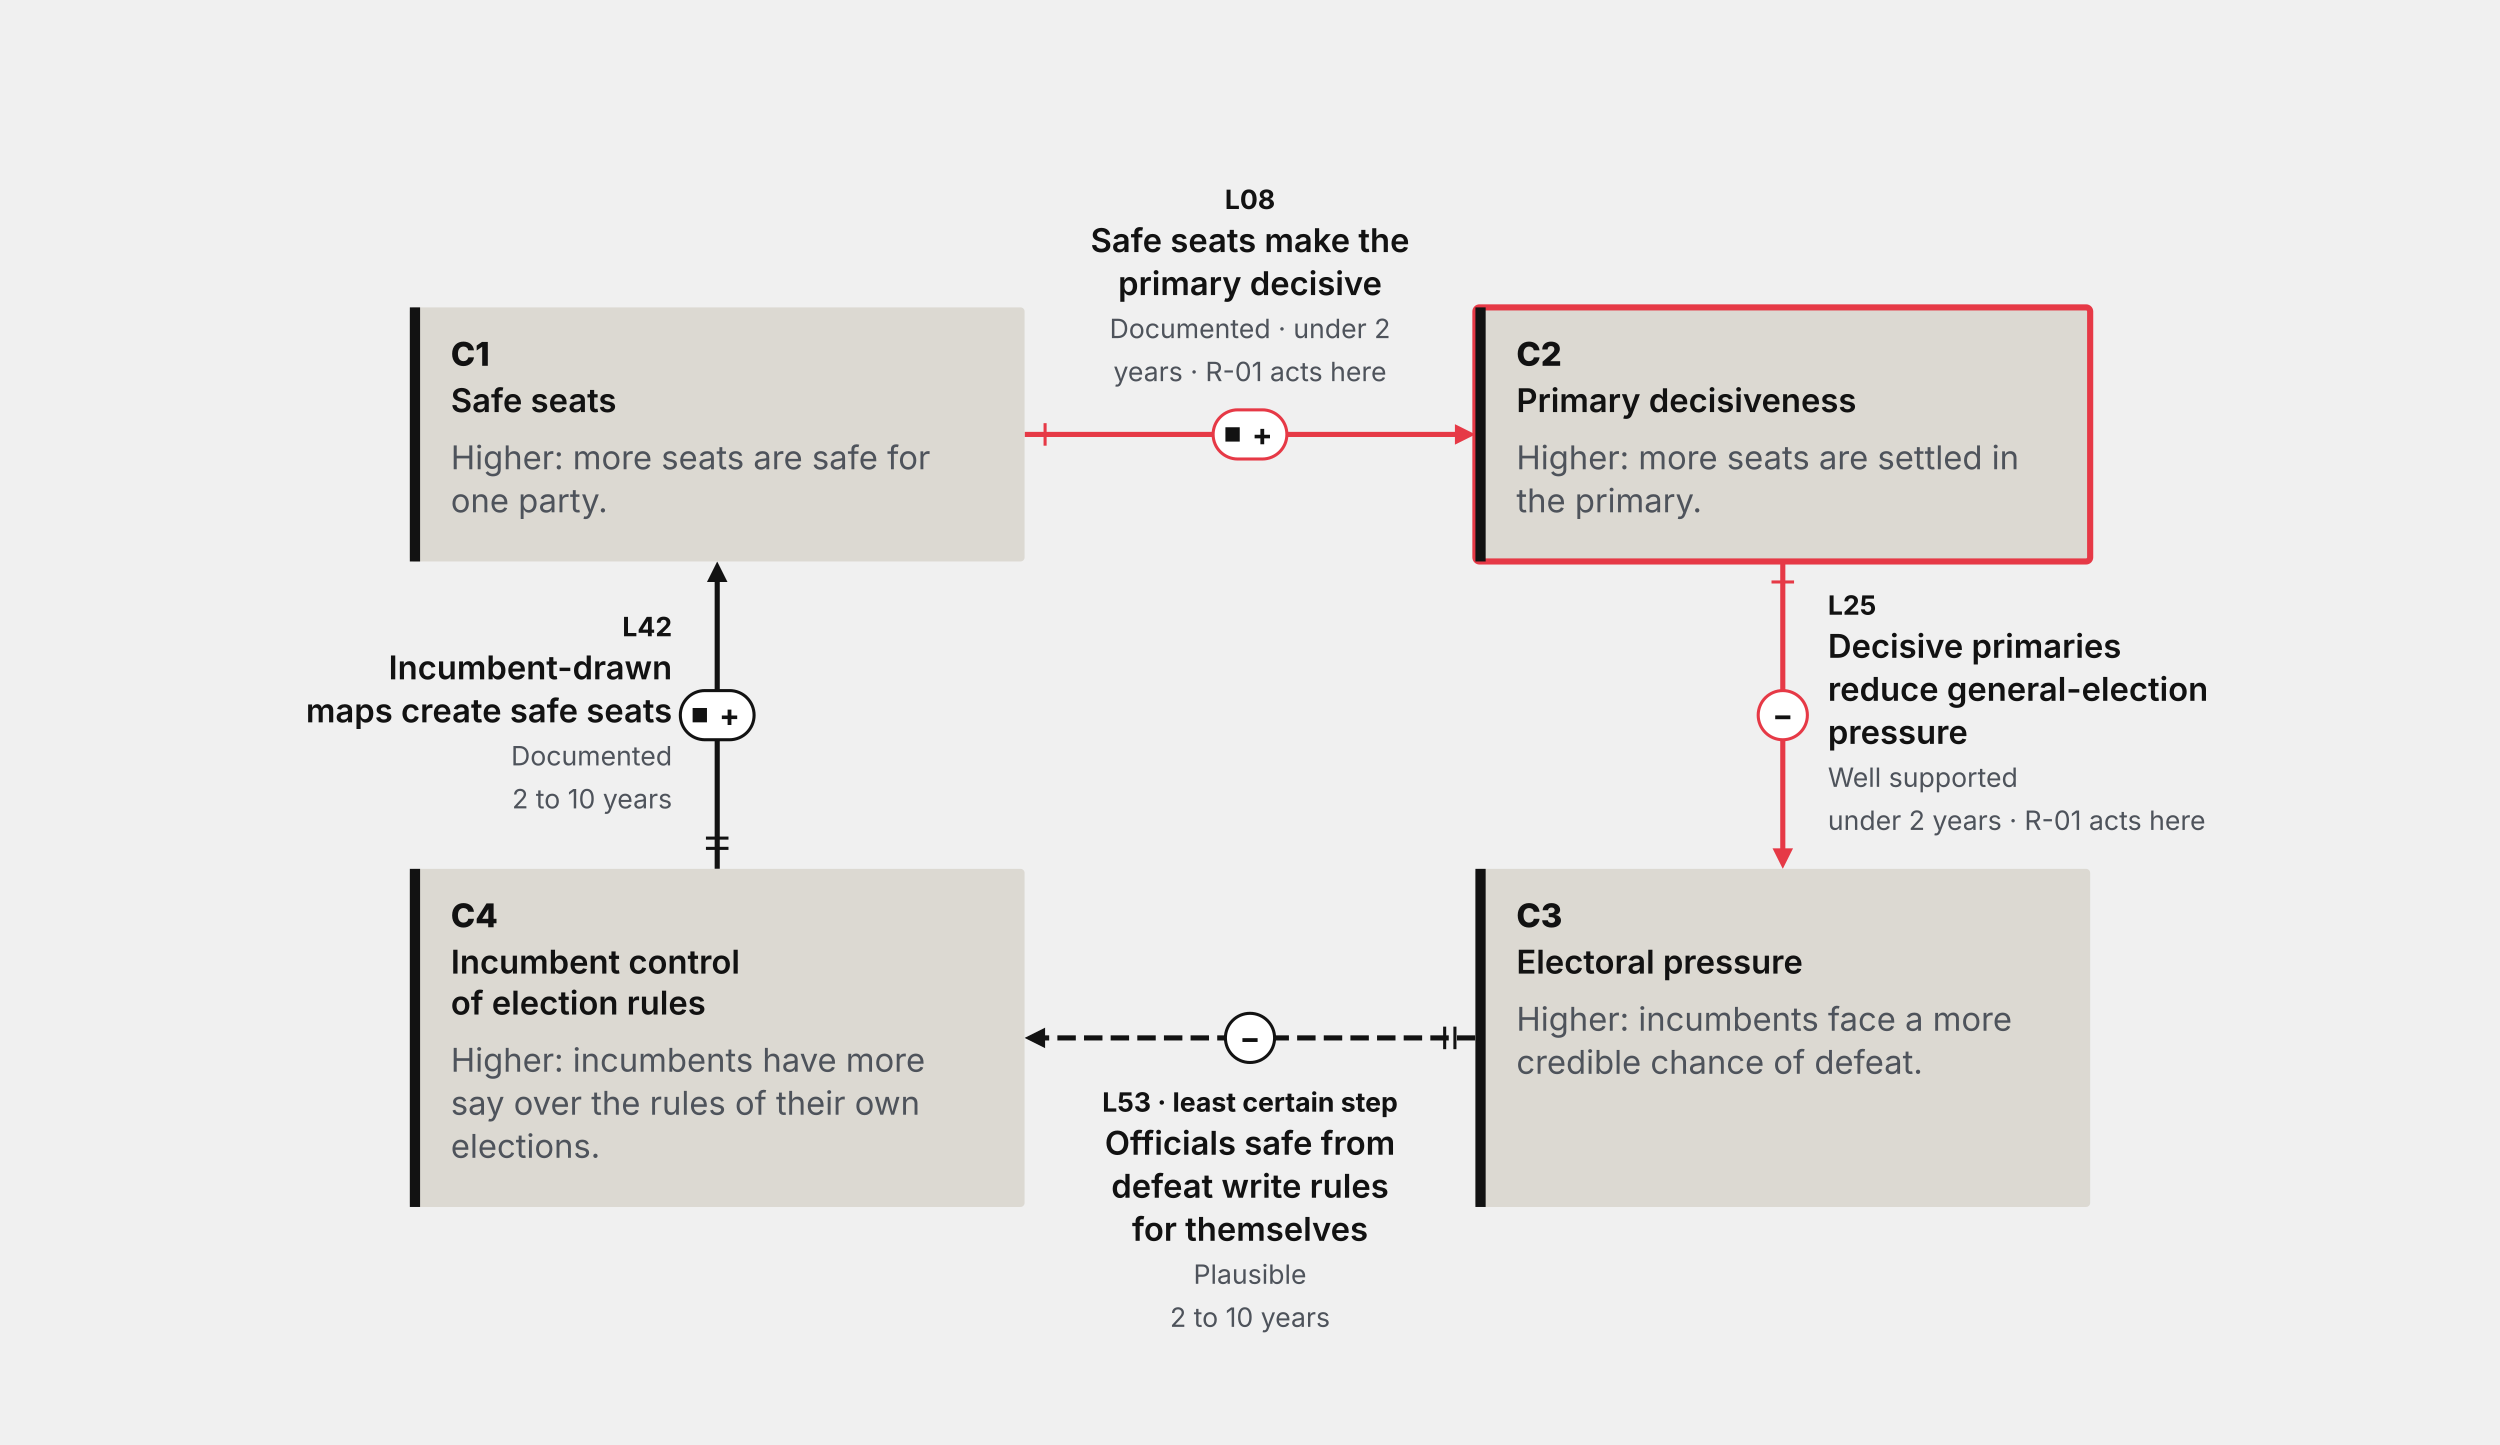
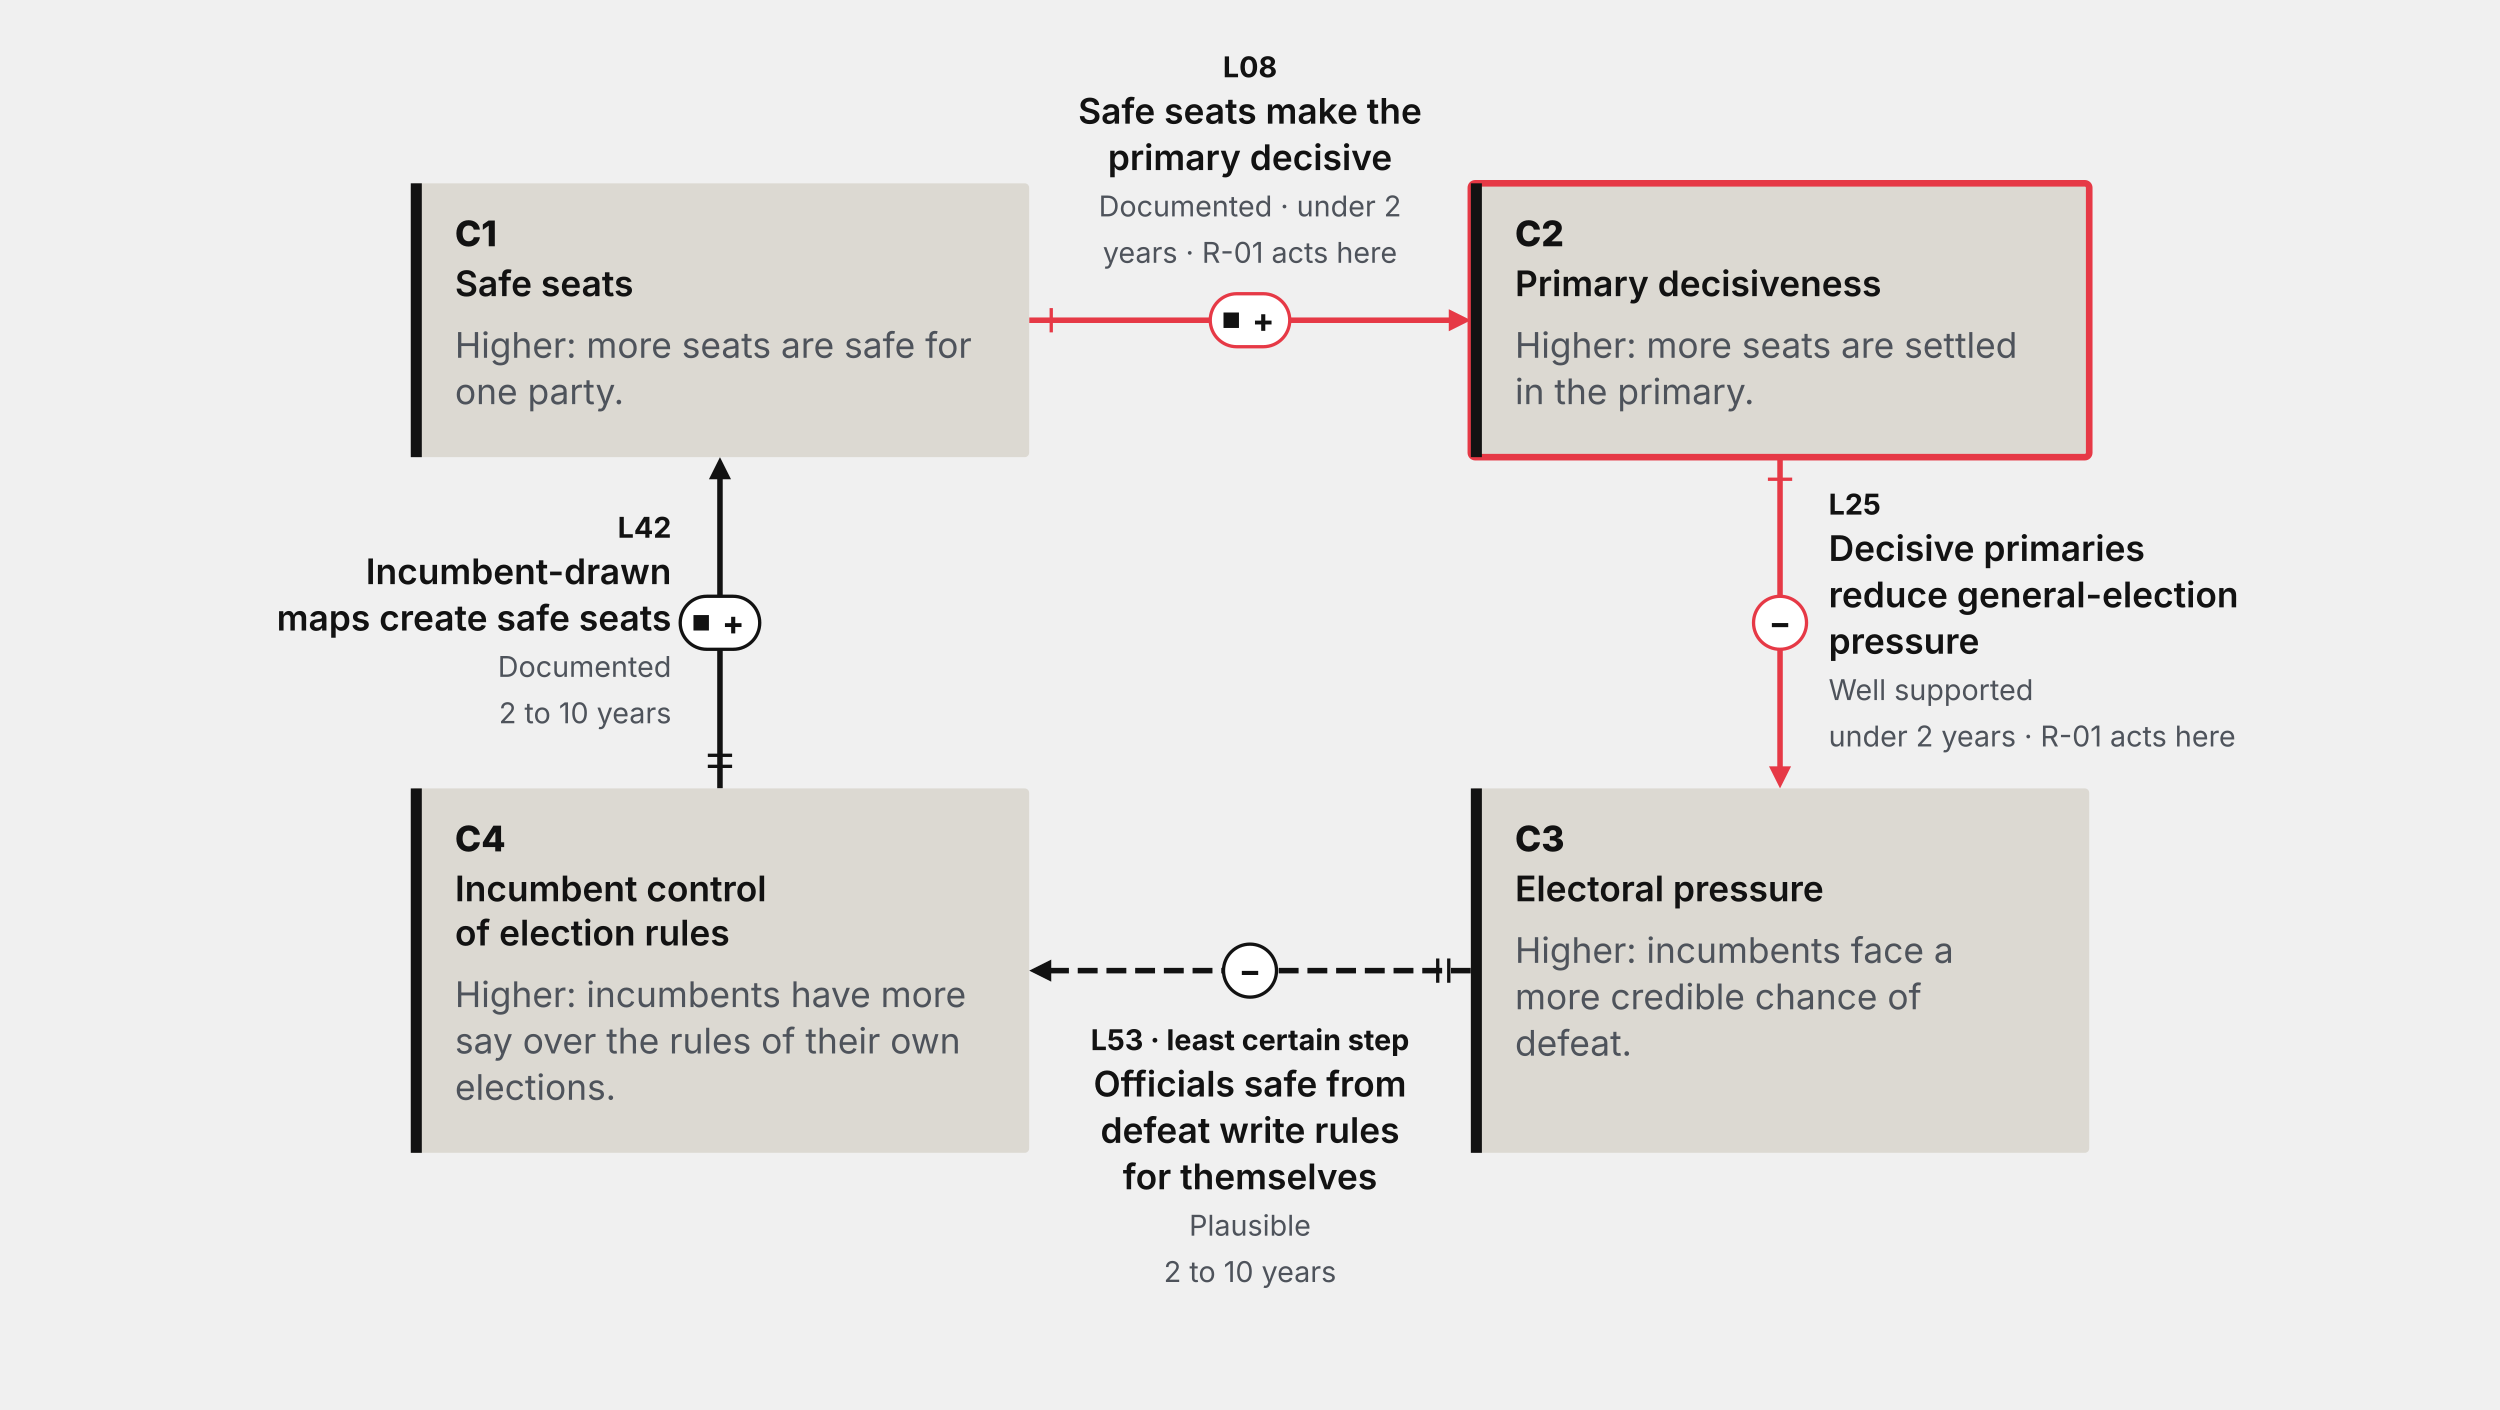
- <svg xmlns="http://www.w3.org/2000/svg" width="1220" height="705" viewBox="0 0 1220 705" role="img" aria-label="Loop R10, Field Guide card drawing. Seats with little electoral competition raise how often the primary decides the winner, which lowers the risk of losing office; lower risk raises officeholders' control over election rules, which raises the number of seats with little electoral competition." data-view="fg-card" data-loop="R10" data-direction="field-guide" data-reform="R-01">
+ <svg xmlns="http://www.w3.org/2000/svg" width="1132" height="638" viewBox="0 0 1132 638" role="img" aria-label="Loop R10, Field Guide card drawing. Seats with little electoral competition raise how often the primary decides the winner, which lowers the risk of losing office; lower risk raises officeholders' control over election rules, which raises the number of seats with little electoral competition." data-view="fg-card" data-loop="R10" data-direction="field-guide" data-reform="R-01">
  <style>.mt{font-family:Inter,'Helvetica Neue',Arial,sans-serif}.md{font-family:'Inter Tight',Inter,Arial,sans-serif;font-weight:800}.ms{font-weight:600}.mb{font-weight:700}.mq{font-family:Lora,Georgia,serif;font-style:italic}</style>
  <g class="step" data-step="1" data-sign="+" data-link="L08" data-from="C1" data-to="C2" data-grade="documented" data-delay="S" data-type="causal">
-     <path d="M500.0 212.0 L503.0 212.0 L506.0 212.0 L509.0 212.0 L512.1 212.0 L515.1 212.0 L518.1 212.0 L521.1 212.0 L524.1 212.0 L527.1 212.0 L530.1 212.0 L533.2 212.0 L536.2 212.0 L539.2 212.0 L542.2 212.0 L545.2 212.0 L548.2 212.0 L551.2 212.0 L554.2 212.0 L557.3 212.0 L560.3 212.0 L563.3 212.0 L566.3 212.0 L569.3 212.0 L572.3 212.0 L575.3 212.0 L578.4 212.0 L581.4 212.0 L584.4 212.0 L587.4 212.0 L590.4 212.0 L593.4 212.0 L596.4 212.0 L599.5 212.0 L602.5 212.0 L605.5 212.0 L608.5 212.0 L611.5 212.0 L614.5 212.0 L617.5 212.0 L620.5 212.0 L623.6 212.0 L626.6 212.0 L629.6 212.0 L632.6 212.0 L635.6 212.0 L638.6 212.0 L641.6 212.0 L644.7 212.0 L647.7 212.0 L650.7 212.0 L653.7 212.0 L656.7 212.0 L659.7 212.0 L662.7 212.0 L665.8 212.0 L668.8 212.0 L671.8 212.0 L674.8 212.0 L677.8 212.0 L680.8 212.0 L683.8 212.0 L686.8 212.0 L689.9 212.0 L692.9 212.0 L695.9 212.0 L698.9 212.0 L701.9 212.0 L704.9 212.0 L707.9 212.0 L710.5 212.0" fill="none" stroke="#E63946" stroke-width="2.5" data-texture="solid" data-red="1" />
-     <polygon points="720.0,212.0 710.0,217.0 710.0,207.0" fill="#E63946" />
+     <path d="M466.0 145.0 L469.0 145.0 L472.1 145.0 L475.1 145.0 L478.1 145.0 L481.2 145.0 L484.2 145.0 L487.2 145.0 L490.2 145.0 L493.3 145.0 L496.3 145.0 L499.3 145.0 L502.4 145.0 L505.4 145.0 L508.4 145.0 L511.5 145.0 L514.5 145.0 L517.5 145.0 L520.5 145.0 L523.6 145.0 L526.6 145.0 L529.6 145.0 L532.7 145.0 L535.7 145.0 L538.7 145.0 L541.8 145.0 L544.8 145.0 L547.8 145.0 L550.8 145.0 L553.9 145.0 L556.9 145.0 L559.9 145.0 L563.0 145.0 L566.0 145.0 L569.0 145.0 L572.1 145.0 L575.1 145.0 L578.1 145.0 L581.2 145.0 L584.2 145.0 L587.2 145.0 L590.2 145.0 L593.3 145.0 L596.3 145.0 L599.3 145.0 L602.4 145.0 L605.4 145.0 L608.4 145.0 L611.5 145.0 L614.5 145.0 L617.5 145.0 L620.5 145.0 L623.6 145.0 L626.6 145.0 L629.6 145.0 L632.7 145.0 L635.7 145.0 L638.7 145.0 L641.8 145.0 L644.8 145.0 L647.8 145.0 L650.8 145.0 L653.9 145.0 L656.5 145.0" fill="none" stroke="#E63946" stroke-width="2.5" data-texture="solid" data-red="1" />
+     <polygon points="666.0,145.0 656.0,150.0 656.0,140.0" fill="#E63946" />
    <g class="ticks" data-ticks="1">
-       <line x1="510.0" y1="217.5" x2="510.0" y2="206.5" stroke="#E63946" stroke-width="1.5" />
+       <line x1="476.0" y1="150.5" x2="476.0" y2="139.5" stroke="#E63946" stroke-width="1.5" />
    </g>
  </g>
  <g class="step" data-step="2" data-sign="-" data-link="L25" data-from="C2" data-to="C3" data-grade="well-supported" data-delay="S" data-type="causal">
-     <path d="M870.0 274.0 L870.0 277.0 L870.0 280.0 L870.0 283.0 L870.0 286.0 L870.0 289.0 L870.0 292.0 L870.0 295.0 L870.0 298.0 L870.0 301.0 L870.0 304.0 L870.0 307.0 L870.0 310.0 L870.0 313.0 L870.0 316.0 L870.0 319.0 L870.0 322.0 L870.0 325.0 L870.0 328.0 L870.0 331.0 L870.0 334.0 L870.0 337.0 L870.0 340.0 L870.0 343.0 L870.0 346.0 L870.0 349.0 L870.0 352.0 L870.0 355.0 L870.0 358.0 L870.0 361.0 L870.0 364.0 L870.0 367.0 L870.0 370.0 L870.0 373.0 L870.0 376.0 L870.0 379.0 L870.0 382.0 L870.0 385.0 L870.0 388.0 L870.0 391.0 L870.0 394.0 L870.0 397.0 L870.0 400.0 L870.0 403.0 L870.0 406.0 L870.0 409.0 L870.0 412.0 L870.0 414.5" fill="none" stroke="#E63946" stroke-width="2.5" data-texture="solid" data-red="1" />
-     <polygon points="870.0,424.0 865.0,414.0 875.0,414.0" fill="#E63946" />
+     <path d="M806.0 207.0 L806.0 210.0 L806.0 213.0 L806.0 216.0 L806.0 219.0 L806.0 222.0 L806.0 225.0 L806.0 228.0 L806.0 231.0 L806.0 234.0 L806.0 237.0 L806.0 240.0 L806.0 243.0 L806.0 246.0 L806.0 249.0 L806.0 252.0 L806.0 255.0 L806.0 258.0 L806.0 261.0 L806.0 264.0 L806.0 267.0 L806.0 270.0 L806.0 273.0 L806.0 276.0 L806.0 279.0 L806.0 282.0 L806.0 285.0 L806.0 288.0 L806.0 291.0 L806.0 294.0 L806.0 297.0 L806.0 300.0 L806.0 303.0 L806.0 306.0 L806.0 309.0 L806.0 312.0 L806.0 315.0 L806.0 318.0 L806.0 321.0 L806.0 324.0 L806.0 327.0 L806.0 330.0 L806.0 333.0 L806.0 336.0 L806.0 339.0 L806.0 342.0 L806.0 345.0 L806.0 347.5" fill="none" stroke="#E63946" stroke-width="2.5" data-texture="solid" data-red="1" />
+     <polygon points="806.0,357.0 801.0,347.0 811.0,347.0" fill="#E63946" />
    <g class="ticks" data-ticks="1">
-       <line x1="864.5" y1="284.0" x2="875.5" y2="284.0" stroke="#E63946" stroke-width="1.5" />
+       <line x1="800.5" y1="217.0" x2="811.5" y2="217.0" stroke="#E63946" stroke-width="1.5" />
    </g>
  </g>
  <g class="step" data-step="3" data-sign="-" data-link="L53" data-from="C3" data-to="C4" data-grade="plausible" data-delay="M" data-type="causal">
-     <path d="M720.0 506.5 L717.0 506.5 L714.0 506.5 L711.0 506.5 L707.9 506.5 L704.9 506.5 L701.9 506.5 L698.9 506.5 L695.9 506.5 L692.9 506.5 L689.9 506.5 L686.8 506.5 L683.8 506.5 L680.8 506.5 L677.8 506.5 L674.8 506.5 L671.8 506.5 L668.8 506.5 L665.8 506.5 L662.7 506.5 L659.7 506.5 L656.7 506.5 L653.7 506.5 L650.7 506.5 L647.7 506.5 L644.7 506.5 L641.6 506.5 L638.6 506.5 L635.6 506.5 L632.6 506.5 L629.6 506.5 L626.6 506.5 L623.6 506.5 L620.5 506.5 L617.5 506.5 L614.5 506.5 L611.5 506.5 L608.5 506.5 L605.5 506.5 L602.5 506.5 L599.5 506.5 L596.4 506.5 L593.4 506.5 L590.4 506.5 L587.4 506.5 L584.4 506.5 L581.4 506.5 L578.4 506.5 L575.3 506.5 L572.3 506.5 L569.3 506.5 L566.3 506.5 L563.3 506.5 L560.3 506.5 L557.3 506.5 L554.2 506.5 L551.2 506.5 L548.2 506.5 L545.2 506.5 L542.2 506.5 L539.2 506.5 L536.2 506.5 L533.2 506.5 L530.1 506.5 L527.1 506.5 L524.1 506.5 L521.1 506.5 L518.1 506.5 L515.1 506.5 L512.1 506.5 L509.5 506.5" fill="none" stroke="#121212" stroke-width="2.5" stroke-dasharray="9 4" data-texture="9 4" />
-     <polygon points="500.0,506.5 510.0,501.5 510.0,511.5" fill="#121212" />
+     <path d="M666.0 439.5 L663.0 439.5 L659.9 439.5 L656.9 439.5 L653.9 439.5 L650.8 439.5 L647.8 439.5 L644.8 439.5 L641.8 439.5 L638.7 439.5 L635.7 439.5 L632.7 439.5 L629.6 439.5 L626.6 439.5 L623.6 439.5 L620.5 439.5 L617.5 439.5 L614.5 439.5 L611.5 439.5 L608.4 439.5 L605.4 439.5 L602.4 439.5 L599.3 439.5 L596.3 439.5 L593.3 439.5 L590.2 439.5 L587.2 439.5 L584.2 439.5 L581.2 439.5 L578.1 439.5 L575.1 439.5 L572.1 439.5 L569.0 439.5 L566.0 439.5 L563.0 439.5 L559.9 439.5 L556.9 439.5 L553.9 439.5 L550.8 439.5 L547.8 439.5 L544.8 439.5 L541.8 439.5 L538.7 439.5 L535.7 439.5 L532.7 439.5 L529.6 439.5 L526.6 439.5 L523.6 439.5 L520.5 439.5 L517.5 439.5 L514.5 439.5 L511.5 439.5 L508.4 439.5 L505.4 439.5 L502.4 439.5 L499.3 439.5 L496.3 439.5 L493.3 439.5 L490.2 439.5 L487.2 439.5 L484.2 439.5 L481.2 439.5 L478.1 439.5 L475.5 439.5" fill="none" stroke="#121212" stroke-width="2.5" stroke-dasharray="9 4" data-texture="9 4" />
+     <polygon points="466.0,439.5 476.0,434.5 476.0,444.5" fill="#121212" />
    <g class="ticks" data-ticks="2">
-       <line x1="710.0" y1="501.0" x2="710.0" y2="512.0" stroke="#121212" stroke-width="1.5" />
-       <line x1="705.0" y1="501.0" x2="705.0" y2="512.0" stroke="#121212" stroke-width="1.5" />
+       <line x1="656.0" y1="434.0" x2="656.0" y2="445.0" stroke="#121212" stroke-width="1.5" />
+       <line x1="651.0" y1="434.0" x2="651.0" y2="445.0" stroke="#121212" stroke-width="1.5" />
    </g>
  </g>
  <g class="step" data-step="4" data-sign="+" data-link="L42" data-from="C4" data-to="C1" data-grade="documented" data-delay="M" data-type="causal">
-     <path d="M350.0 424.0 L350.0 421.0 L350.0 418.0 L350.0 415.0 L350.0 412.0 L350.0 409.0 L350.0 406.0 L350.0 403.0 L350.0 400.0 L350.0 397.0 L350.0 394.0 L350.0 391.0 L350.0 388.0 L350.0 385.0 L350.0 382.0 L350.0 379.0 L350.0 376.0 L350.0 373.0 L350.0 370.0 L350.0 367.0 L350.0 364.0 L350.0 361.0 L350.0 358.0 L350.0 355.0 L350.0 352.0 L350.0 349.0 L350.0 346.0 L350.0 343.0 L350.0 340.0 L350.0 337.0 L350.0 334.0 L350.0 331.0 L350.0 328.0 L350.0 325.0 L350.0 322.0 L350.0 319.0 L350.0 316.0 L350.0 313.0 L350.0 310.0 L350.0 307.0 L350.0 304.0 L350.0 301.0 L350.0 298.0 L350.0 295.0 L350.0 292.0 L350.0 289.0 L350.0 286.0 L350.0 283.5" fill="none" stroke="#121212" stroke-width="2.5" data-texture="solid" />
-     <polygon points="350.0,274.0 355.0,284.0 345.0,284.0" fill="#121212" />
+     <path d="M326.0 357.0 L326.0 354.0 L326.0 351.0 L326.0 348.0 L326.0 345.0 L326.0 342.0 L326.0 339.0 L326.0 336.0 L326.0 333.0 L326.0 330.0 L326.0 327.0 L326.0 324.0 L326.0 321.0 L326.0 318.0 L326.0 315.0 L326.0 312.0 L326.0 309.0 L326.0 306.0 L326.0 303.0 L326.0 300.0 L326.0 297.0 L326.0 294.0 L326.0 291.0 L326.0 288.0 L326.0 285.0 L326.0 282.0 L326.0 279.0 L326.0 276.0 L326.0 273.0 L326.0 270.0 L326.0 267.0 L326.0 264.0 L326.0 261.0 L326.0 258.0 L326.0 255.0 L326.0 252.0 L326.0 249.0 L326.0 246.0 L326.0 243.0 L326.0 240.0 L326.0 237.0 L326.0 234.0 L326.0 231.0 L326.0 228.0 L326.0 225.0 L326.0 222.0 L326.0 219.0 L326.0 216.5" fill="none" stroke="#121212" stroke-width="2.5" data-texture="solid" />
+     <polygon points="326.0,207.0 331.0,217.0 321.0,217.0" fill="#121212" />
    <g class="ticks" data-ticks="2">
-       <line x1="355.5" y1="414.0" x2="344.5" y2="414.0" stroke="#121212" stroke-width="1.5" />
-       <line x1="355.5" y1="409.0" x2="344.5" y2="409.0" stroke="#121212" stroke-width="1.5" />
+       <line x1="331.5" y1="347.0" x2="320.5" y2="347.0" stroke="#121212" stroke-width="1.5" />
+       <line x1="331.5" y1="342.0" x2="320.5" y2="342.0" stroke="#121212" stroke-width="1.5" />
    </g>
  </g>
  <g class="var" data-node="C1" data-label="Safe seats">
-     <rect x="200.0" y="150.0" width="300.0" height="124.0" rx="2" fill="#DCD9D2" />
-     <rect x="200.0" y="150.0" width="5" height="124.0" fill="#121212" />
-     <text x="220.0" y="178.5" class="md" font-size="16" fill="#121212">C1</text>
-     <text x="220.0" y="201.1" class="mt ms" font-size="16" fill="#121212">Safe seats</text>
-     <text x="220.0" y="229.0" class="mt" font-size="16" fill="#4E535B">Higher: more seats are safe for</text>
-     <text x="220.0" y="250.0" class="mt" font-size="16" fill="#4E535B">one party.</text>
+     <rect x="186.0" y="83.0" width="280.0" height="124.0" rx="2" fill="#DCD9D2" />
+     <rect x="186.0" y="83.0" width="5" height="124.0" fill="#121212" />
+     <text x="206.0" y="111.5" class="md" font-size="16" fill="#121212">C1</text>
+     <text x="206.0" y="134.1" class="mt ms" font-size="16" fill="#121212">Safe seats</text>
+     <text x="206.0" y="162.0" class="mt" font-size="16" fill="#4E535B">Higher: more seats are safe for</text>
+     <text x="206.0" y="183.0" class="mt" font-size="16" fill="#4E535B">one party.</text>
  </g>
  <g class="var" data-node="C2" data-label="Primary decisiveness" data-red="1" data-target="R-01">
-     <rect x="720.0" y="150.0" width="300.0" height="124.0" rx="2" fill="#DCD9D2" stroke="#E63946" stroke-width="3" />
-     <rect x="720.0" y="150.0" width="5" height="124.0" fill="#121212" />
-     <text x="740.0" y="178.5" class="md" font-size="16" fill="#121212">C2</text>
-     <text x="740.0" y="201.1" class="mt ms" font-size="16" fill="#121212">Primary decisiveness</text>
-     <text x="740.0" y="229.0" class="mt" font-size="16" fill="#4E535B">Higher: more seats are settled in</text>
-     <text x="740.0" y="250.0" class="mt" font-size="16" fill="#4E535B">the primary.</text>
+     <rect x="666.0" y="83.0" width="280.0" height="124.0" rx="2" fill="#DCD9D2" stroke="#E63946" stroke-width="3" />
+     <rect x="666.0" y="83.0" width="5" height="124.0" fill="#121212" />
+     <text x="686.0" y="111.5" class="md" font-size="16" fill="#121212">C2</text>
+     <text x="686.0" y="134.1" class="mt ms" font-size="16" fill="#121212">Primary decisiveness</text>
+     <text x="686.0" y="162.0" class="mt" font-size="16" fill="#4E535B">Higher: more seats are settled</text>
+     <text x="686.0" y="183.0" class="mt" font-size="16" fill="#4E535B">in the primary.</text>
  </g>
  <g class="var" data-node="C3" data-label="Electoral pressure">
-     <rect x="720.0" y="424.0" width="300.0" height="165.0" rx="2" fill="#DCD9D2" />
-     <rect x="720.0" y="424.0" width="5" height="165.0" fill="#121212" />
-     <text x="740.0" y="452.5" class="md" font-size="16" fill="#121212">C3</text>
-     <text x="740.0" y="475.1" class="mt ms" font-size="16" fill="#121212">Electoral pressure</text>
-     <text x="740.0" y="503.0" class="mt" font-size="16" fill="#4E535B">Higher: incumbents face a more</text>
-     <text x="740.0" y="524.0" class="mt" font-size="16" fill="#4E535B">credible chance of defeat.</text>
+     <rect x="666.0" y="357.0" width="280.0" height="165.0" rx="2" fill="#DCD9D2" />
+     <rect x="666.0" y="357.0" width="5" height="165.0" fill="#121212" />
+     <text x="686.0" y="385.5" class="md" font-size="16" fill="#121212">C3</text>
+     <text x="686.0" y="408.1" class="mt ms" font-size="16" fill="#121212">Electoral pressure</text>
+     <text x="686.0" y="436.0" class="mt" font-size="16" fill="#4E535B">Higher: incumbents face a</text>
+     <text x="686.0" y="457.0" class="mt" font-size="16" fill="#4E535B">more credible chance of</text>
+     <text x="686.0" y="478.0" class="mt" font-size="16" fill="#4E535B">defeat.</text>
  </g>
  <g class="var" data-node="C4" data-label="Incumbent control of election rules">
-     <rect x="200.0" y="424.0" width="300.0" height="165.0" rx="2" fill="#DCD9D2" />
-     <rect x="200.0" y="424.0" width="5" height="165.0" fill="#121212" />
-     <text x="220.0" y="452.5" class="md" font-size="16" fill="#121212">C4</text>
-     <text x="220.0" y="475.1" class="mt ms" font-size="16" fill="#121212">Incumbent control</text>
-     <text x="220.0" y="495.1" class="mt ms" font-size="16" fill="#121212">of election rules</text>
-     <text x="220.0" y="523.0" class="mt" font-size="16" fill="#4E535B">Higher: incumbents have more</text>
-     <text x="220.0" y="544.0" class="mt" font-size="16" fill="#4E535B">say over the rules of their own</text>
-     <text x="220.0" y="565.0" class="mt" font-size="16" fill="#4E535B">elections.</text>
+     <rect x="186.0" y="357.0" width="280.0" height="165.0" rx="2" fill="#DCD9D2" />
+     <rect x="186.0" y="357.0" width="5" height="165.0" fill="#121212" />
+     <text x="206.0" y="385.5" class="md" font-size="16" fill="#121212">C4</text>
+     <text x="206.0" y="408.1" class="mt ms" font-size="16" fill="#121212">Incumbent control</text>
+     <text x="206.0" y="428.1" class="mt ms" font-size="16" fill="#121212">of election rules</text>
+     <text x="206.0" y="456.0" class="mt" font-size="16" fill="#4E535B">Higher: incumbents have more</text>
+     <text x="206.0" y="477.0" class="mt" font-size="16" fill="#4E535B">say over the rules of their own</text>
+     <text x="206.0" y="498.0" class="mt" font-size="16" fill="#4E535B">elections.</text>
  </g>
  <g class="pill" data-for="L08">
-     <rect x="592.0" y="200.0" width="36.0" height="24.0" rx="12.0" fill="#FFFFFF" stroke="#E63946" stroke-width="1.5" />
-     <rect x="598.0" y="208.5" width="7" height="7" fill="#121212" data-record="1" />
-     <text x="616.0" y="217.4" class="mt mb" font-size="15" fill="#121212" text-anchor="middle" data-sign-glyph="1">+</text>
+     <rect x="548.0" y="133.0" width="36.0" height="24.0" rx="12.0" fill="#FFFFFF" stroke="#E63946" stroke-width="1.5" />
+     <rect x="554.0" y="141.5" width="7" height="7" fill="#121212" data-record="1" />
+     <text x="572.0" y="150.4" class="mt mb" font-size="15" fill="#121212" text-anchor="middle" data-sign-glyph="1">+</text>
  </g>
  <g class="pill" data-for="L25">
-     <circle cx="870.0" cy="349.0" r="12.0" fill="#FFFFFF" stroke="#E63946" stroke-width="1.5" />
-     <text x="870.0" y="354.4" class="mt mb" font-size="15" fill="#121212" text-anchor="middle" data-sign-glyph="1">−</text>
+     <circle cx="806.0" cy="282.0" r="12.0" fill="#FFFFFF" stroke="#E63946" stroke-width="1.5" />
+     <text x="806.0" y="287.4" class="mt mb" font-size="15" fill="#121212" text-anchor="middle" data-sign-glyph="1">−</text>
  </g>
  <g class="pill" data-for="L53">
-     <circle cx="610.0" cy="506.5" r="12.0" fill="#FFFFFF" stroke="#121212" stroke-width="1.5" />
-     <text x="610.0" y="511.9" class="mt mb" font-size="15" fill="#121212" text-anchor="middle" data-sign-glyph="1">−</text>
+     <circle cx="566.0" cy="439.5" r="12.0" fill="#FFFFFF" stroke="#121212" stroke-width="1.5" />
+     <text x="566.0" y="444.9" class="mt mb" font-size="15" fill="#121212" text-anchor="middle" data-sign-glyph="1">−</text>
  </g>
  <g class="pill" data-for="L42">
-     <rect x="332.0" y="337.0" width="36.0" height="24.0" rx="12.0" fill="#FFFFFF" stroke="#121212" stroke-width="1.5" />
-     <rect x="338.0" y="345.5" width="7" height="7" fill="#121212" data-record="1" />
-     <text x="356.0" y="354.4" class="mt mb" font-size="15" fill="#121212" text-anchor="middle" data-sign-glyph="1">+</text>
+     <rect x="308.0" y="270.0" width="36.0" height="24.0" rx="12.0" fill="#FFFFFF" stroke="#121212" stroke-width="1.5" />
+     <rect x="314.0" y="278.5" width="7" height="7" fill="#121212" data-record="1" />
+     <text x="332.0" y="287.4" class="mt mb" font-size="15" fill="#121212" text-anchor="middle" data-sign-glyph="1">+</text>
  </g>
  <g class="steplabel" data-for="L08">
-     <text x="610.0" y="186.0" class="mt" font-size="13" fill="#4E535B" text-anchor="middle">years · R-01 acts here</text>
-     <text x="610.0" y="165.0" class="mt" font-size="13" fill="#4E535B" text-anchor="middle">Documented · under 2</text>
-     <text x="610.0" y="144.0" class="mt ms" font-size="16" fill="#121212" text-anchor="middle">primary decisive</text>
-     <text x="610.0" y="123.0" class="mt ms" font-size="16" fill="#121212" text-anchor="middle">Safe seats make the</text>
-     <text x="610.0" y="102.0" class="mt mb" font-size="13" fill="#121212" text-anchor="middle">L08</text>
+     <text x="566.0" y="119.0" class="mt" font-size="13" fill="#4E535B" text-anchor="middle">years · R-01 acts here</text>
+     <text x="566.0" y="98.0" class="mt" font-size="13" fill="#4E535B" text-anchor="middle">Documented · under 2</text>
+     <text x="566.0" y="77.0" class="mt ms" font-size="16" fill="#121212" text-anchor="middle">primary decisive</text>
+     <text x="566.0" y="56.0" class="mt ms" font-size="16" fill="#121212" text-anchor="middle">Safe seats make the</text>
+     <text x="566.0" y="35.0" class="mt mb" font-size="13" fill="#121212" text-anchor="middle">L08</text>
  </g>
  <g class="steplabel" data-for="L25">
-     <text x="892.0" y="300.0" class="mt mb" font-size="13" fill="#121212" text-anchor="start">L25</text>
-     <text x="892.0" y="321.0" class="mt ms" font-size="16" fill="#121212" text-anchor="start">Decisive primaries</text>
-     <text x="892.0" y="342.0" class="mt ms" font-size="16" fill="#121212" text-anchor="start">reduce general-election</text>
-     <text x="892.0" y="363.0" class="mt ms" font-size="16" fill="#121212" text-anchor="start">pressure</text>
-     <text x="892.0" y="384.0" class="mt" font-size="13" fill="#4E535B" text-anchor="start">Well supported</text>
-     <text x="892.0" y="405.0" class="mt" font-size="13" fill="#4E535B" text-anchor="start">under 2 years  ·  R-01 acts here</text>
+     <text x="828.0" y="233.0" class="mt mb" font-size="13" fill="#121212" text-anchor="start">L25</text>
+     <text x="828.0" y="254.0" class="mt ms" font-size="16" fill="#121212" text-anchor="start">Decisive primaries</text>
+     <text x="828.0" y="275.0" class="mt ms" font-size="16" fill="#121212" text-anchor="start">reduce general-election</text>
+     <text x="828.0" y="296.0" class="mt ms" font-size="16" fill="#121212" text-anchor="start">pressure</text>
+     <text x="828.0" y="317.0" class="mt" font-size="13" fill="#4E535B" text-anchor="start">Well supported</text>
+     <text x="828.0" y="338.0" class="mt" font-size="13" fill="#4E535B" text-anchor="start">under 2 years  ·  R-01 acts here</text>
  </g>
  <g class="steplabel" data-for="L53">
-     <text x="610.0" y="542.5" class="mt mb" font-size="13" fill="#121212" text-anchor="middle">L53  ·  least certain step</text>
-     <text x="610.0" y="563.5" class="mt ms" font-size="16" fill="#121212" text-anchor="middle">Officials safe from</text>
-     <text x="610.0" y="584.5" class="mt ms" font-size="16" fill="#121212" text-anchor="middle">defeat write rules</text>
-     <text x="610.0" y="605.5" class="mt ms" font-size="16" fill="#121212" text-anchor="middle">for themselves</text>
-     <text x="610.0" y="626.5" class="mt" font-size="13" fill="#4E535B" text-anchor="middle">Plausible</text>
-     <text x="610.0" y="647.5" class="mt" font-size="13" fill="#4E535B" text-anchor="middle">2 to 10 years</text>
+     <text x="566.0" y="475.5" class="mt mb" font-size="13" fill="#121212" text-anchor="middle">L53  ·  least certain step</text>
+     <text x="566.0" y="496.5" class="mt ms" font-size="16" fill="#121212" text-anchor="middle">Officials safe from</text>
+     <text x="566.0" y="517.5" class="mt ms" font-size="16" fill="#121212" text-anchor="middle">defeat write rules</text>
+     <text x="566.0" y="538.5" class="mt ms" font-size="16" fill="#121212" text-anchor="middle">for themselves</text>
+     <text x="566.0" y="559.5" class="mt" font-size="13" fill="#4E535B" text-anchor="middle">Plausible</text>
+     <text x="566.0" y="580.5" class="mt" font-size="13" fill="#4E535B" text-anchor="middle">2 to 10 years</text>
  </g>
  <g class="steplabel" data-for="L42">
-     <text x="328.0" y="310.5" class="mt mb" font-size="13" fill="#121212" text-anchor="end">L42</text>
-     <text x="328.0" y="331.5" class="mt ms" font-size="16" fill="#121212" text-anchor="end">Incumbent-drawn</text>
-     <text x="328.0" y="352.5" class="mt ms" font-size="16" fill="#121212" text-anchor="end">maps create safe seats</text>
-     <text x="328.0" y="373.5" class="mt" font-size="13" fill="#4E535B" text-anchor="end">Documented</text>
-     <text x="328.0" y="394.5" class="mt" font-size="13" fill="#4E535B" text-anchor="end">2 to 10 years</text>
+     <text x="304.0" y="243.5" class="mt mb" font-size="13" fill="#121212" text-anchor="end">L42</text>
+     <text x="304.0" y="264.5" class="mt ms" font-size="16" fill="#121212" text-anchor="end">Incumbent-drawn</text>
+     <text x="304.0" y="285.5" class="mt ms" font-size="16" fill="#121212" text-anchor="end">maps create safe seats</text>
+     <text x="304.0" y="306.5" class="mt" font-size="13" fill="#4E535B" text-anchor="end">Documented</text>
+     <text x="304.0" y="327.5" class="mt" font-size="13" fill="#4E535B" text-anchor="end">2 to 10 years</text>
  </g>
</svg>
